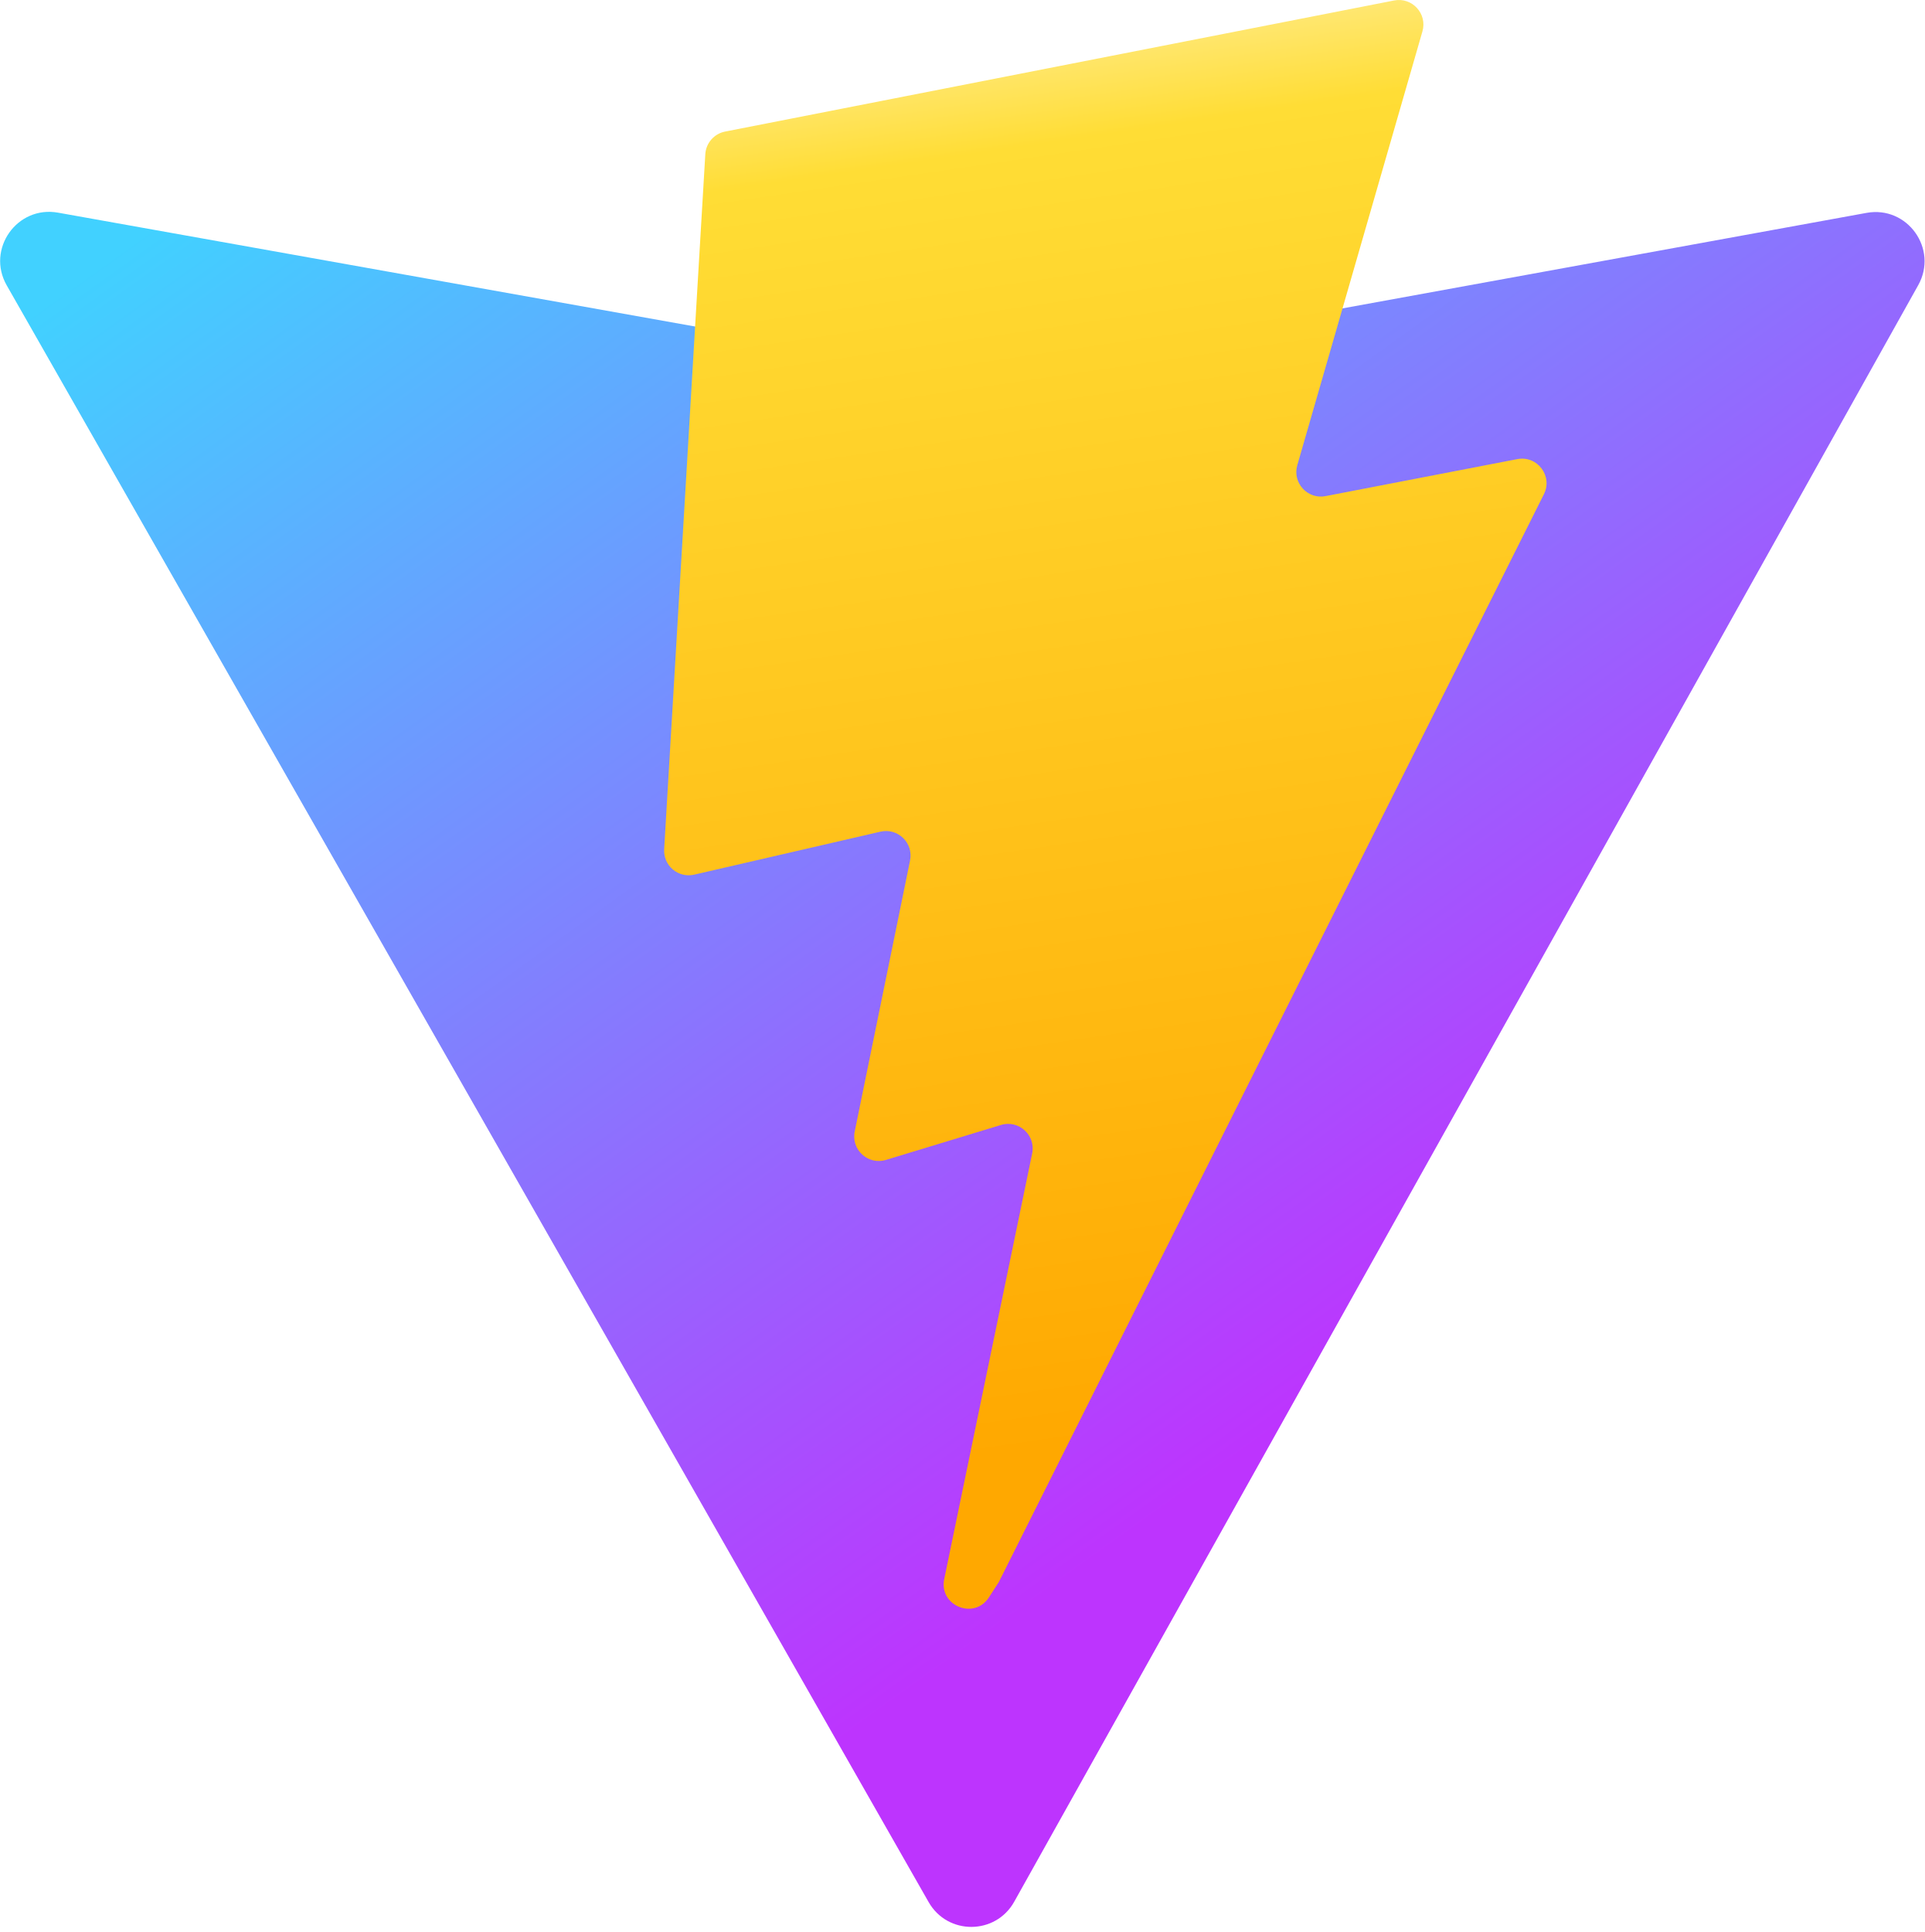
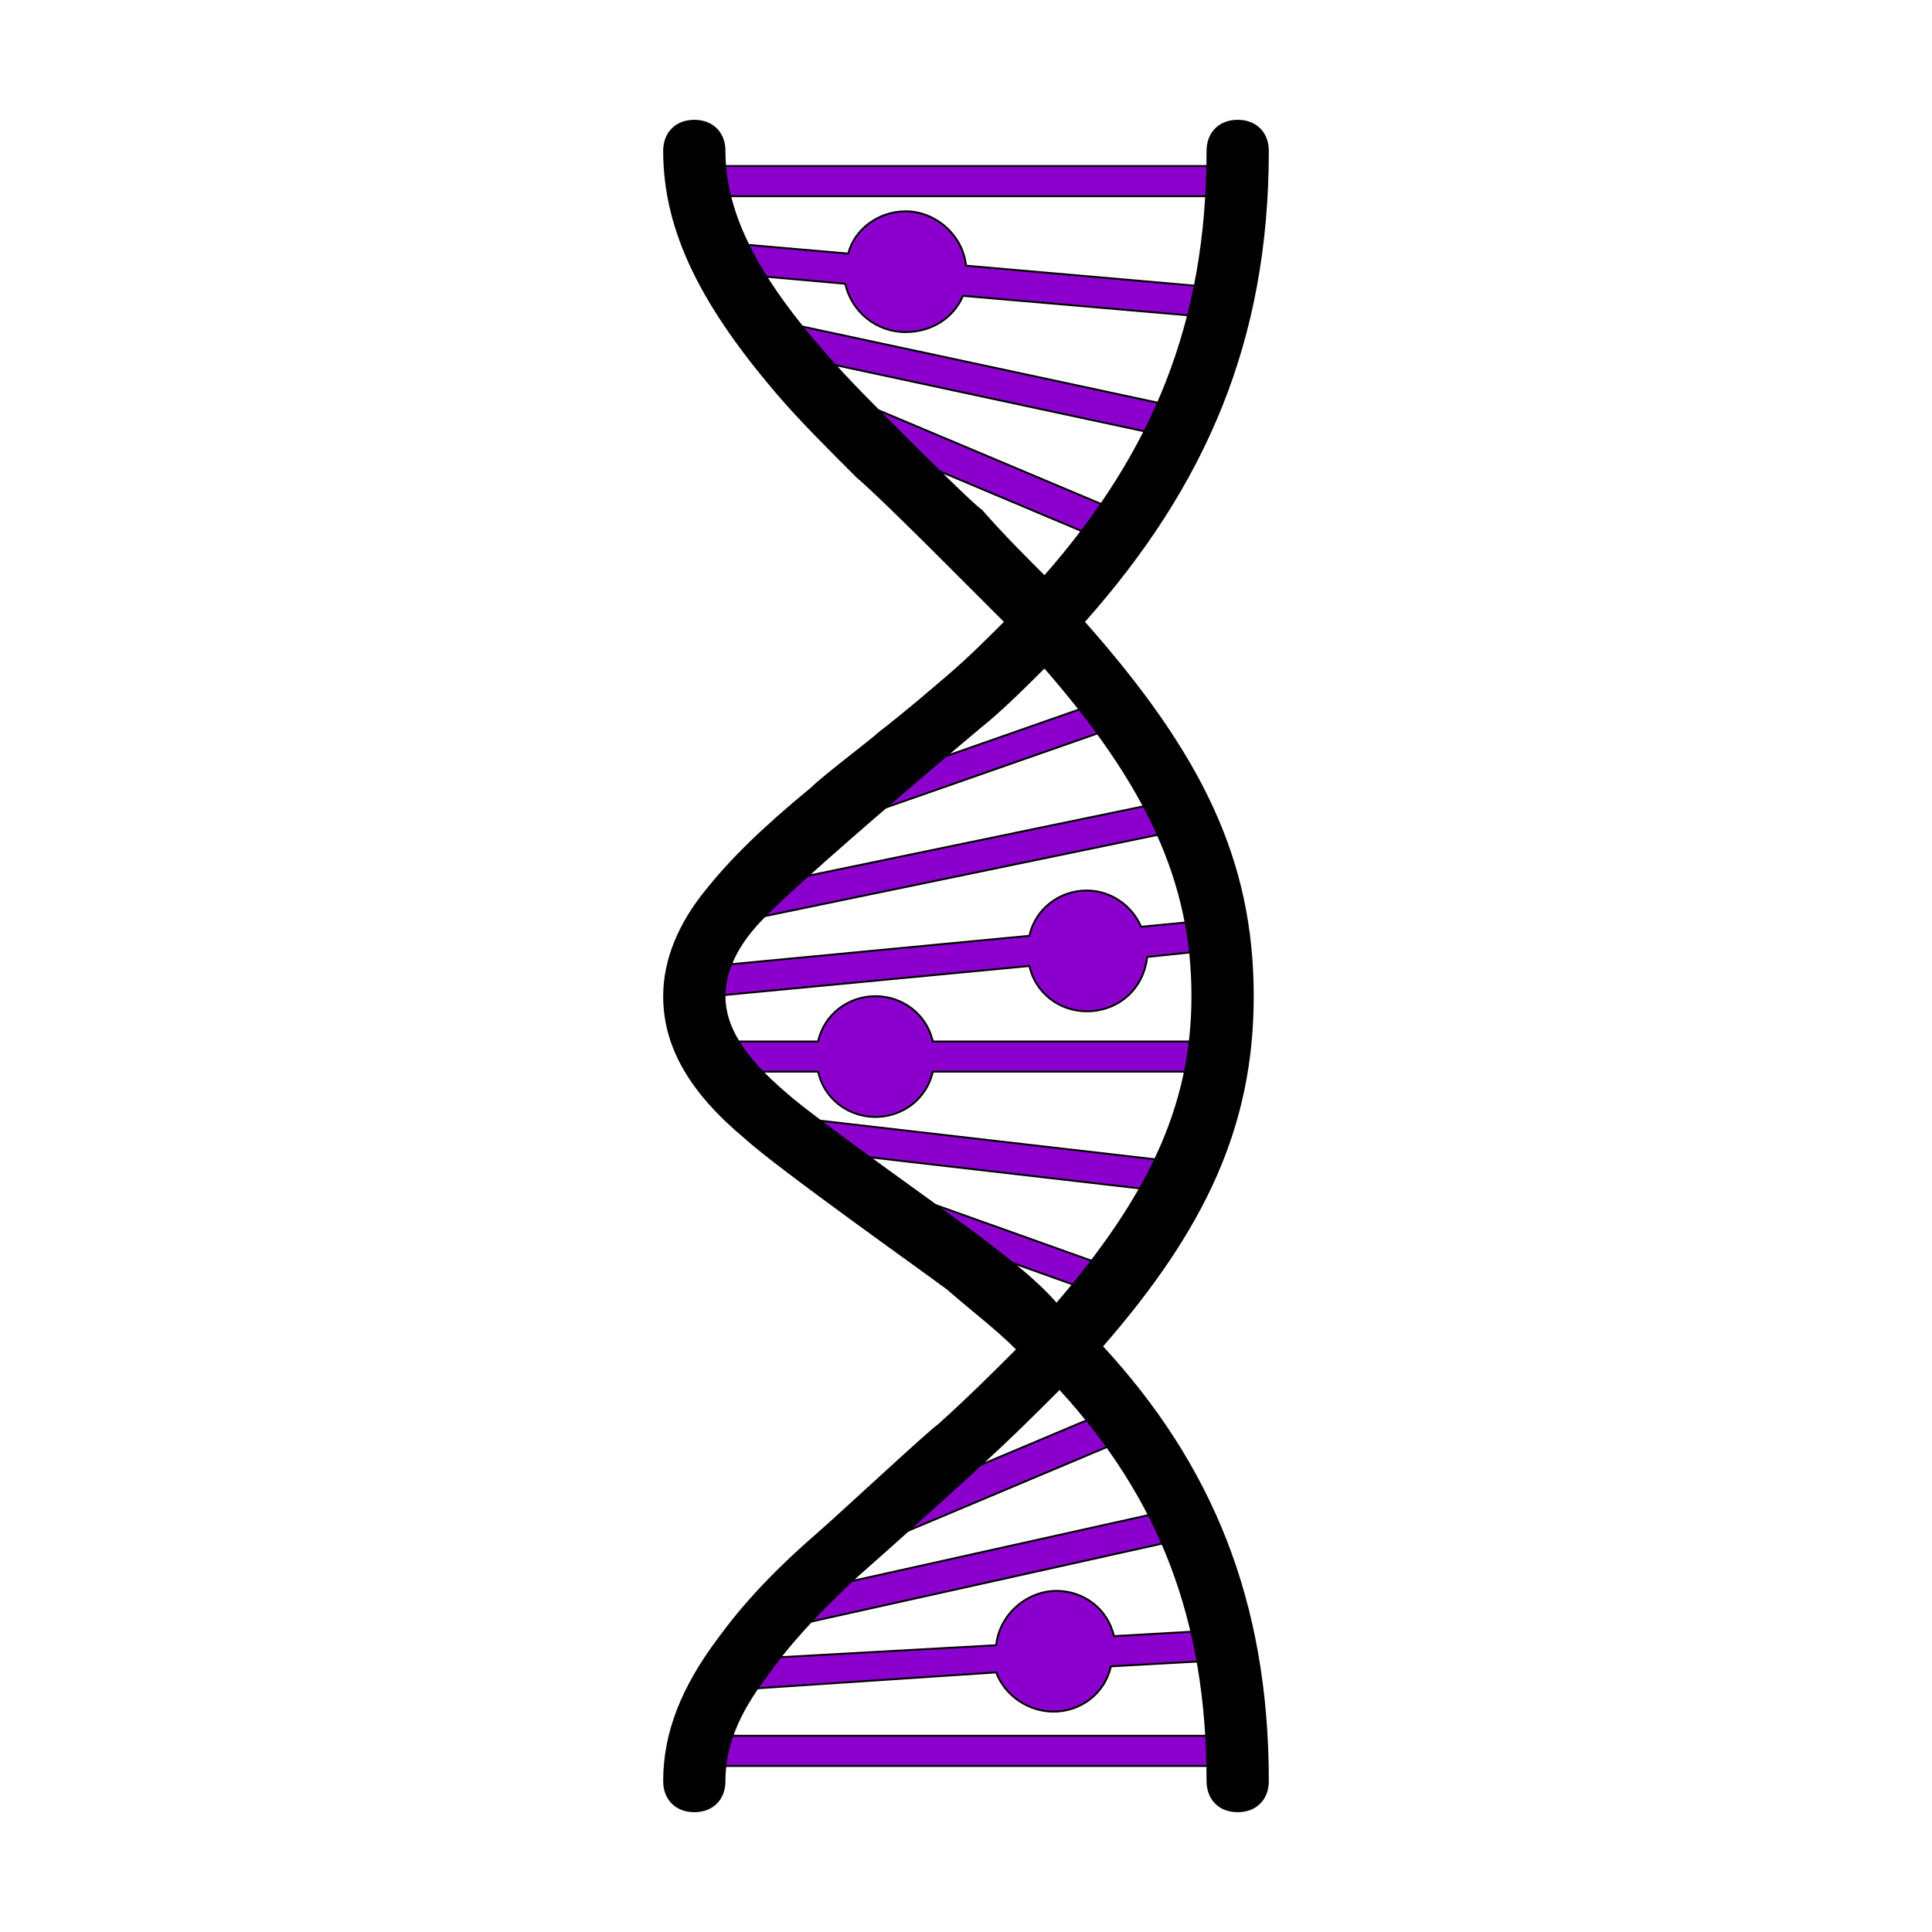
- <svg xmlns="http://www.w3.org/2000/svg" aria-hidden="true" role="img" class="iconify iconify--logos" width="31.88" height="32" preserveAspectRatio="xMidYMid meet" viewBox="0 0 256 257">
-   <defs>
-     <linearGradient id="IconifyId1813088fe1fbc01fb466" x1="-.828%" x2="57.636%" y1="7.652%" y2="78.411%">
-       <stop offset="0%" stop-color="#41D1FF" />
-       <stop offset="100%" stop-color="#BD34FE" />
-     </linearGradient>
-     <linearGradient id="IconifyId1813088fe1fbc01fb467" x1="43.376%" x2="50.316%" y1="2.242%" y2="89.03%">
-       <stop offset="0%" stop-color="#FFEA83" />
-       <stop offset="8.333%" stop-color="#FFDD35" />
-       <stop offset="100%" stop-color="#FFA800" />
-     </linearGradient>
-   </defs>
-   <path fill="url(#IconifyId1813088fe1fbc01fb466)" d="M255.153 37.938L134.897 252.976c-2.483 4.44-8.862 4.466-11.382.048L.875 37.958c-2.746-4.814 1.371-10.646 6.827-9.67l120.385 21.517a6.537 6.537 0 0 0 2.322-.004l117.867-21.483c5.438-.991 9.574 4.796 6.877 9.62Z" />
-   <path fill="url(#IconifyId1813088fe1fbc01fb467)" d="M185.432.063L96.44 17.501a3.268 3.268 0 0 0-2.634 3.014l-5.474 92.456a3.268 3.268 0 0 0 3.997 3.378l24.777-5.718c2.318-.535 4.413 1.507 3.936 3.838l-7.361 36.047c-.495 2.426 1.782 4.5 4.151 3.78l15.304-4.649c2.372-.72 4.652 1.36 4.15 3.788l-11.698 56.621c-.732 3.542 3.979 5.473 5.943 2.437l1.313-2.028l72.516-144.72c1.215-2.423-.88-5.186-3.54-4.672l-25.505 4.922c-2.396.462-4.435-1.77-3.759-4.114l16.646-57.705c.677-2.35-1.37-4.583-3.769-4.113Z" />
+ <svg xmlns="http://www.w3.org/2000/svg" viewBox="0 0 1024 1024" width="16" height="16" version="1.1" fill="#000000" stroke="#000000">
+   <g id="SVGRepo_bgCarrier" stroke-width="0" />
+   <g id="SVGRepo_tracerCarrier" stroke-linecap="round" stroke-linejoin="round" />
+   <g id="SVGRepo_iconCarrier">
+     <path d="M528 872c1.6-16 16-28.8 32-28.8 14.4 0 27.2 9.6 30.4 24l56-3.2c4.8 0 8 3.2 8 8s-3.2 8-8 8l-57.6 3.2c-3.2 14.4-16 24-30.4 24-12.8 0-25.6-8-30.4-20.8l-144 9.6c-4.8 0-8-3.2-8-8s3.2-8 8-8l144-8z m-94.4-320c3.2-14.4 16-24 30.4-24s27.2 9.6 30.4 24H640c4.8 0 8 3.2 8 8s-3.2 8-8 8h-145.6c-3.2 14.4-16 24-30.4 24s-27.2-9.6-30.4-24h-41.6c-4.8 0-8-3.2-8-8s3.2-8 8-8h41.6z m112-56c3.2-14.4 16-24 30.4-24 12.8 0 24 8 28.8 19.2l33.6-3.2c4.8 0 8 3.2 8 8s-3.2 8-8 8l-30.4 3.2c-1.6 16-14.4 28.8-32 28.8-14.4 0-27.2-9.6-30.4-24l-168 16c-4.8 0-8-3.2-8-8s3.2-8 8-8l168-16z m-96-361.6c3.2-12.8 16-22.4 30.4-22.4 16 0 30.4 12.8 32 28.8l128 11.2c4.8 0 8 4.8 8 8s-4.8 8-8 8l-129.6-11.2c-4.8 11.2-16 19.2-30.4 19.2-16 0-28.8-11.2-32-25.6L376 144c-4.8 0-8-4.8-8-8 0-4.8 4.8-8 8-8l73.6 6.4z m-14.4 305.6c-4.8 1.6-8 0-9.6-4.8-1.6-4.8 0-8 4.8-9.6l160-56c4.8-1.6 8 0 9.6 4.8 1.6 4.8 0 8-4.8 9.6l-160 56z m1.6-216c-4.8-1.6-6.4-6.4-4.8-11.2 1.6-4.8 6.4-6.4 11.2-4.8l152 64c4.8 1.6 6.4 6.4 4.8 11.2-1.6 4.8-6.4 6.4-11.2 4.8l-152-64z m-38.4-40c-4.8-1.6-6.4-4.8-6.4-9.6 1.6-4.8 4.8-6.4 9.6-6.4l224 48c4.8 1.6 6.4 4.8 6.4 9.6-1.6 4.8-4.8 6.4-9.6 6.4l-224-48z m-30.4-80c-4.8 0-8-3.2-8-8s3.2-8 8-8h288c4.8 0 8 3.2 8 8s-3.2 8-8 8H368z m235.2 656l-152 64c-4.8 1.6-8 0-11.2-4.8-1.6-4.8 0-8 4.8-11.2l152-64c4.8-1.6 8 0 11.2 4.8 1.6 4.8-1.6 9.6-4.8 11.2zM406.4 848l216-48c4.8-1.6 8 1.6 9.6 6.4 1.6 4.8-1.6 8-6.4 9.6l-216 48c-4.8 1.6-8-1.6-9.6-6.4 0-4.8 1.6-8 6.4-9.6zM368 936c-4.8 0-8-3.2-8-8s3.2-8 8-8h288c4.8 0 8 3.2 8 8s-3.2 8-8 8H368z m25.6-448c-4.8 1.6-8-1.6-9.6-6.4-1.6-4.8 1.6-8 6.4-9.6l232-48c4.8-1.6 8 1.6 9.6 6.4 1.6 4.8-1.6 8-6.4 9.6l-232 48z m20.8 120c-4.8 0-8-4.8-6.4-9.6s4.8-8 9.6-6.4l208 24c4.8 0 8 4.8 6.4 9.6 0 4.8-4.8 8-9.6 6.4l-208-24z m62.4 40c-4.8-1.6-6.4-6.4-4.8-9.6s6.4-6.4 9.6-4.8l112 40c4.8 1.6 6.4 6.4 4.8 9.6s-6.4 6.4-9.6 4.8l-112-40z" fill="#8b00cc" />
+     <path d="M553.6 305.6C611.2 240 640 171.2 640 80c0-9.6 6.4-16 16-16s16 6.4 16 16c0 100.8-33.6 177.6-97.6 249.6 62.4 70.4 89.6 126.4 89.6 198.4 0 68.8-25.6 123.2-80 185.6C641.6 776 672 848 672 944c0 9.6-6.4 16-16 16s-16-6.4-16-16c0-86.4-25.6-150.4-78.4-208-12.8 12.8-27.2 27.2-43.2 41.6-4.8 4.8-51.2 46.4-64 57.6-22.4 20.8-36.8 36.8-48 52.8-16 20.8-22.4 38.4-22.4 56 0 9.6-6.4 16-16 16s-16-6.4-16-16c0-25.6 9.6-49.6 28.8-75.2 12.8-17.6 28.8-35.2 52.8-56 12.8-11.2 59.2-54.4 64-57.6 16-14.4 28.8-27.2 41.6-40-11.2-11.2-24-20.8-36.8-32-12.8-9.6-89.6-64-107.2-80-28.8-24-43.2-48-43.2-75.2 0-19.2 8-38.4 22.4-56 12.8-16 28.8-32 56-54.4 6.4-6.4 32-25.6 35.2-28.8 14.4-11.2 25.6-20.8 36.8-30.4 11.2-9.6 20.8-19.2 30.4-28.8l-35.2-35.2c-1.6-1.6-33.6-33.6-43.2-41.6-16-16-28.8-28.8-40-41.6-41.6-48-62.4-88-62.4-131.2 0-9.6 6.4-16 16-16s16 6.4 16 16c0 33.6 17.6 67.2 54.4 108.8 11.2 12.8 22.4 24 38.4 40 9.6 9.6 40 40 43.2 41.6 11.2 12.8 22.4 24 33.6 35.2z m6.4 385.6c48-56 72-104 72-163.2 0-60.8-24-112-78.4-174.4-9.6 9.6-19.2 19.2-30.4 28.8 11.2-9.6-105.6 88-123.2 108.8-11.2 12.8-16 25.6-16 36.8 0 16 9.6 32 32 51.2 16 14.4 91.2 67.2 105.6 78.4 14.4 11.2 27.2 20.8 38.4 33.6z" fill="#000000" />
+   </g>
</svg>
